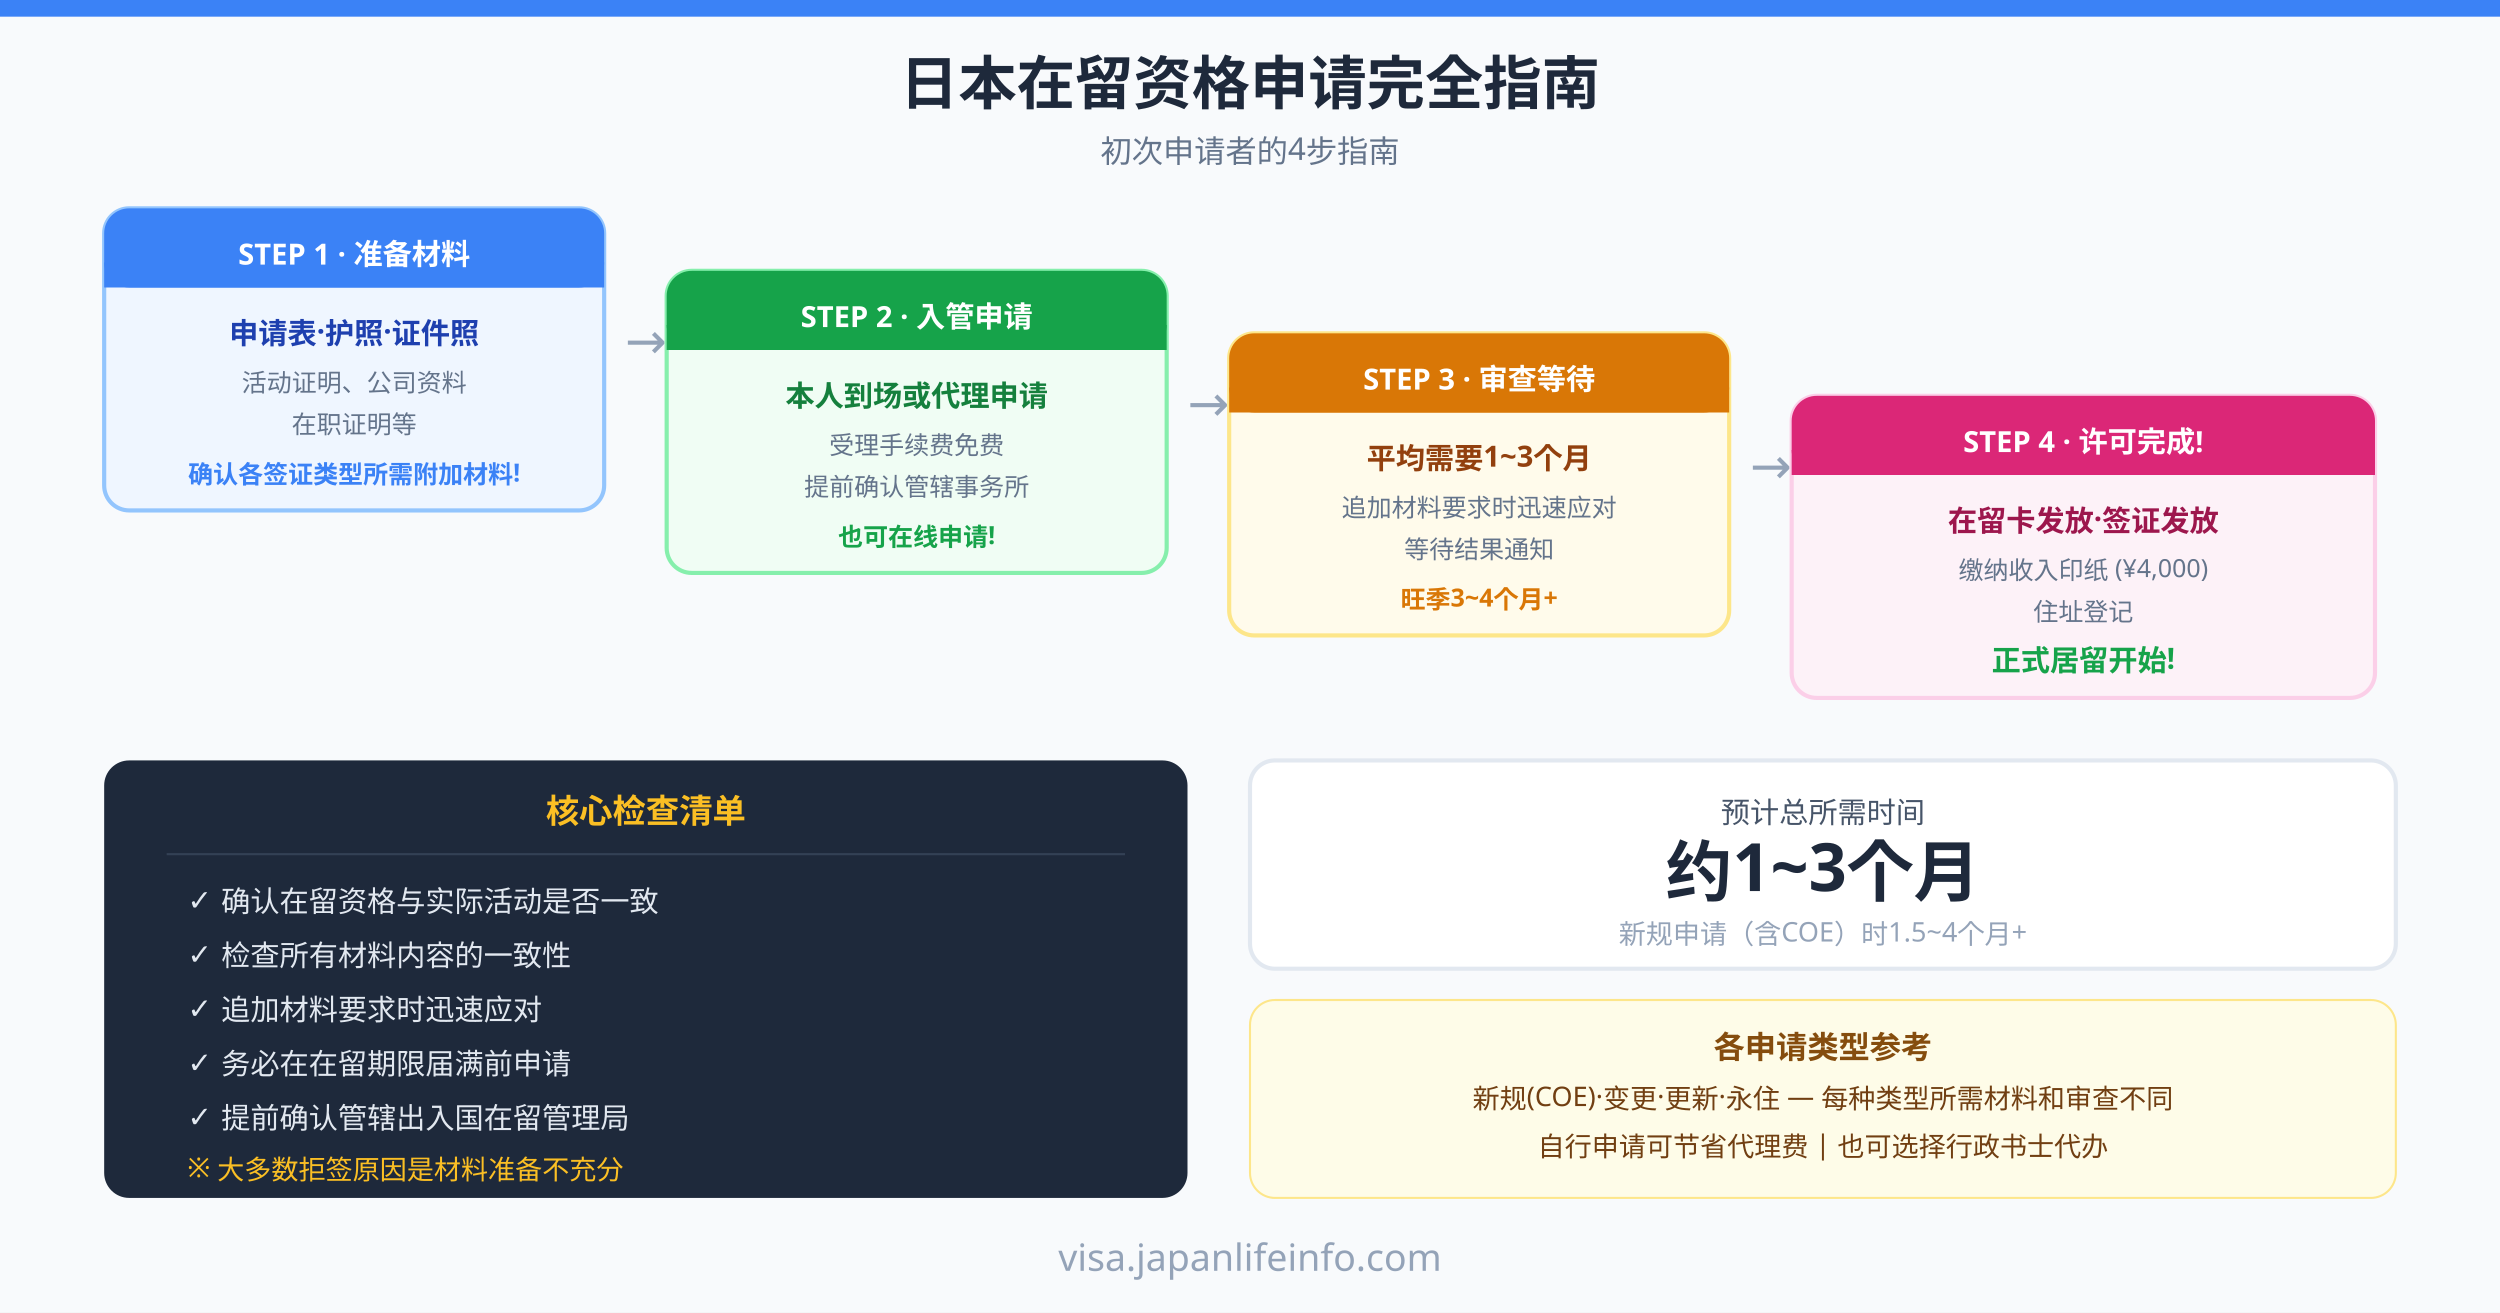
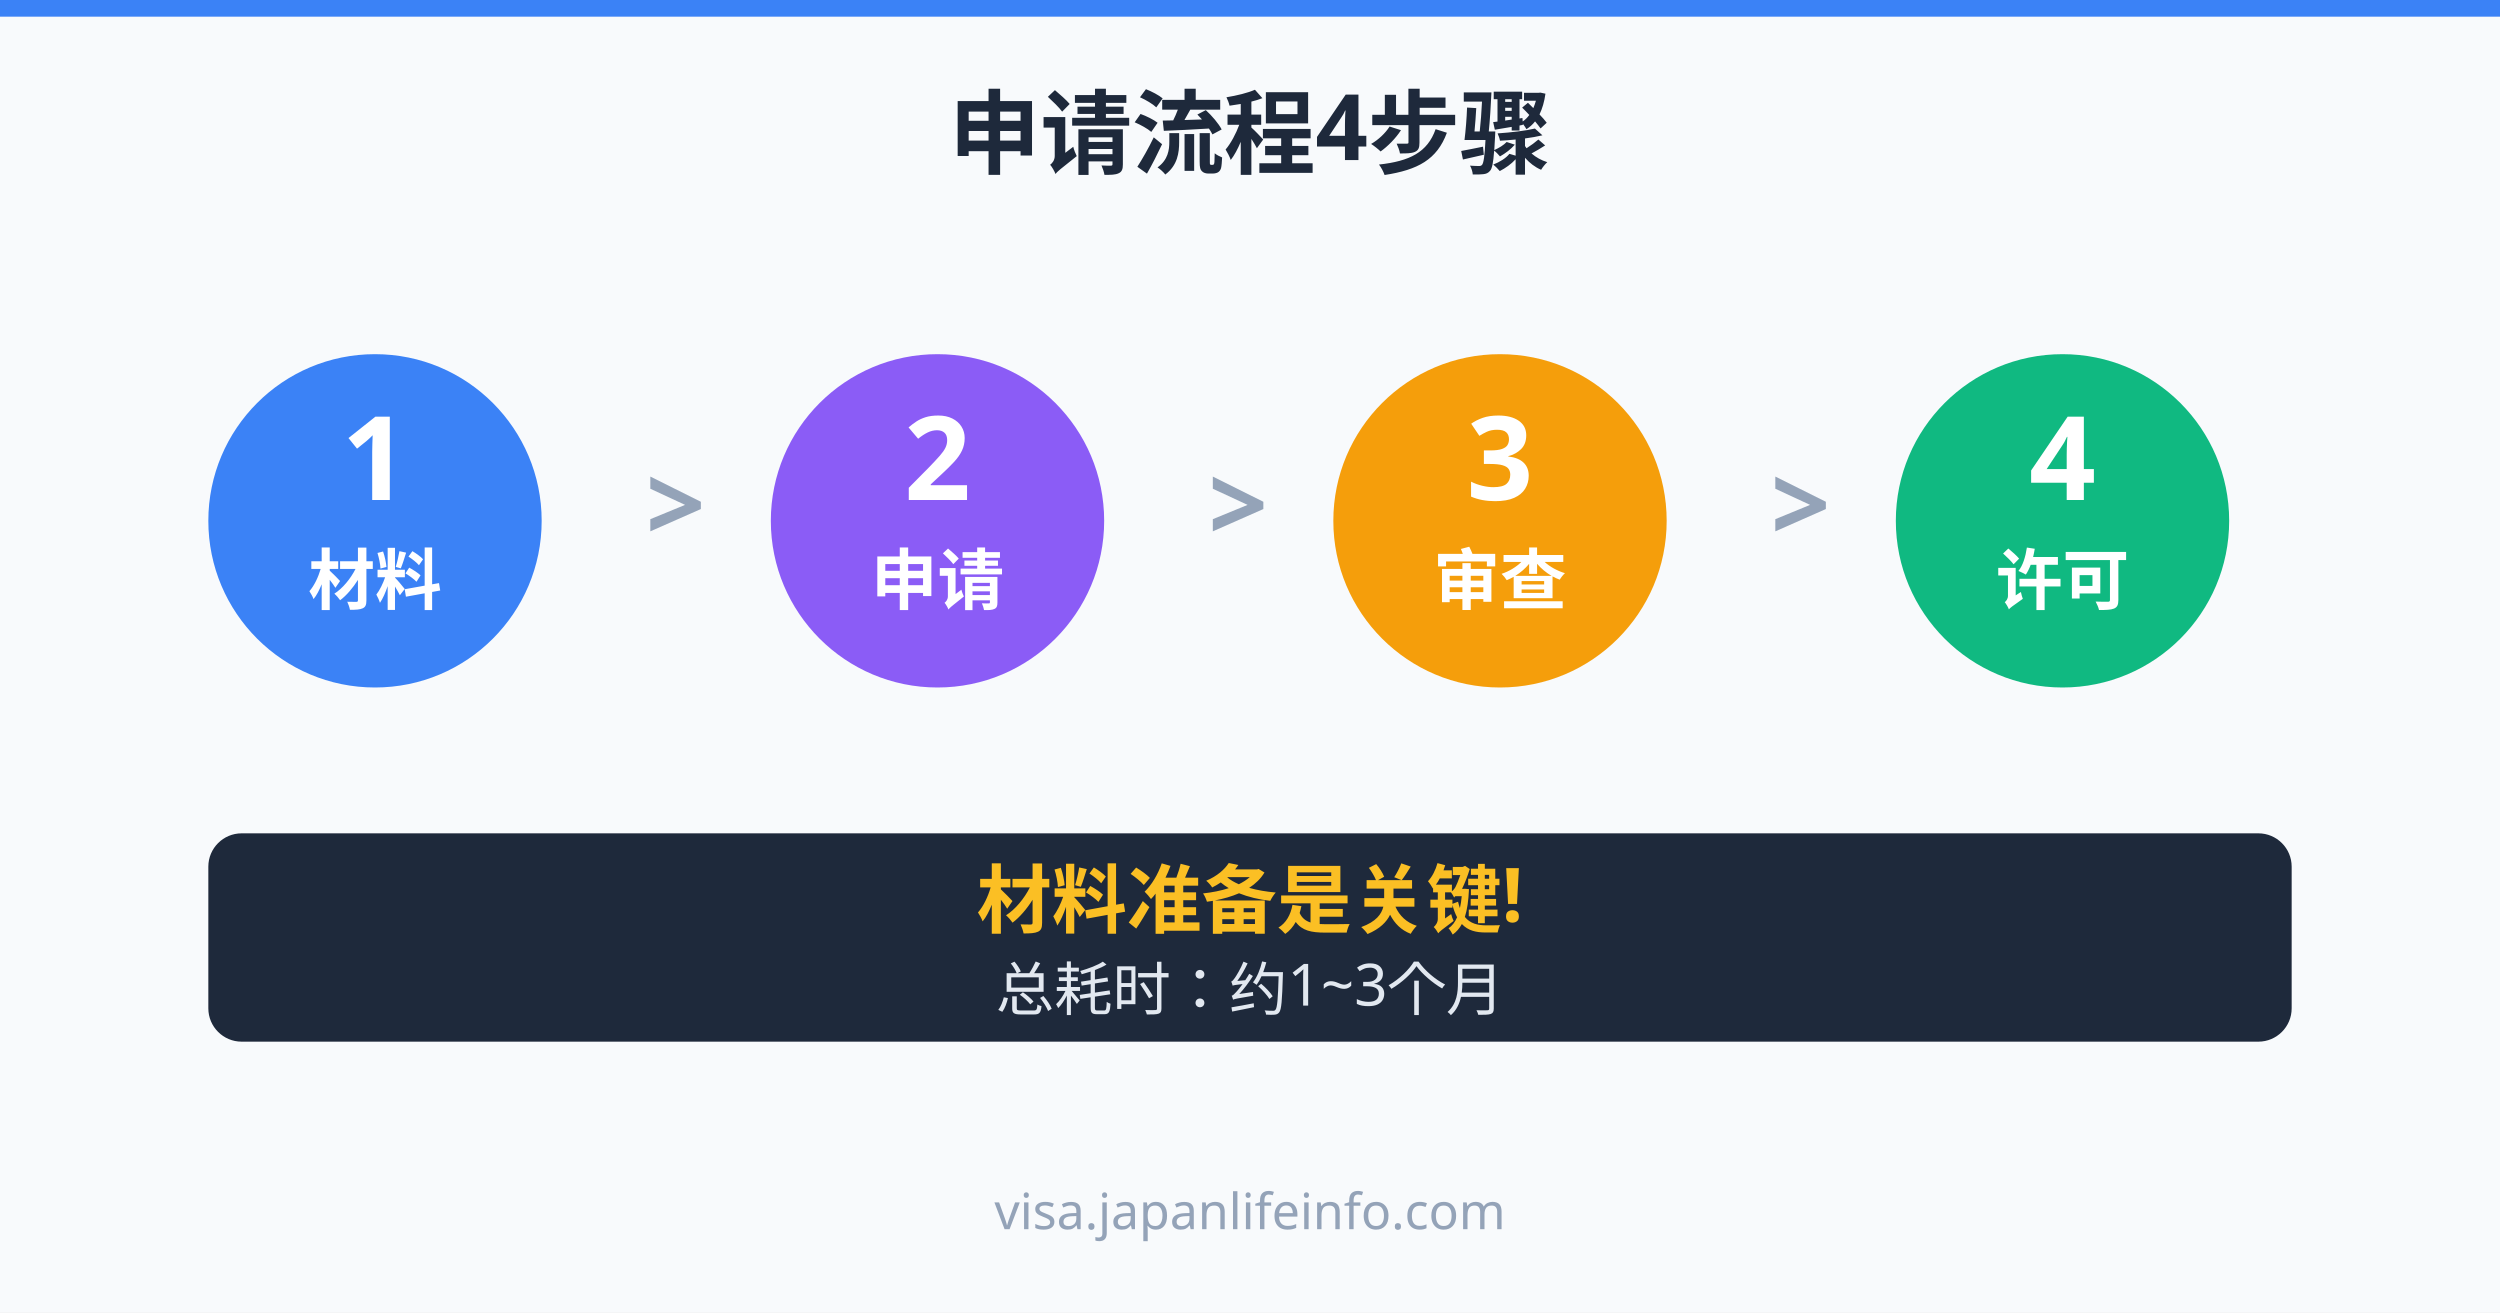
<svg xmlns="http://www.w3.org/2000/svg" width="1200" height="630" viewBox="0 0 1200 630" fill="none">
  <rect width="1200" height="630" fill="#f8fafc" />
  <rect width="1200" height="8" fill="url(#headerGradient)" />
-   <text x="600" y="50" text-anchor="middle" fill="#1e293b" font-family="sans-serif" font-size="28" font-weight="bold">日本在留资格申请完全指南</text>
-   <text x="600" y="78" text-anchor="middle" fill="#64748b" font-family="sans-serif" font-size="15">初次申请者的4步指南</text>
-   <g transform="translate(50, 100)">
-     <rect width="240" height="145" rx="12" fill="#eff6ff" stroke="#93c5fd" stroke-width="2" />
-     <rect width="240" height="38" rx="12" fill="#3b82f6" />
-     <rect y="26" width="240" height="12" fill="#3b82f6" />
-     <text x="120" y="27" text-anchor="middle" fill="white" font-family="sans-serif" font-size="14" font-weight="bold">STEP 1 · 准备材料</text>
-     <text x="120" y="65" text-anchor="middle" fill="#1e40af" font-family="sans-serif" font-size="14" font-weight="bold">申请表·护照·证件照</text>
-     <text x="120" y="88" text-anchor="middle" fill="#64748b" font-family="sans-serif" font-size="12">活动证明、公司资料</text>
-     <text x="120" y="108" text-anchor="middle" fill="#64748b" font-family="sans-serif" font-size="12">在职证明等</text>
-     <text x="120" y="132" text-anchor="middle" fill="#3b82f6" font-family="sans-serif" font-size="12" font-weight="bold">确认各签证类型所需附加材料!</text>
-   </g>
-   <text x="300" y="172" fill="#94a3b8" font-family="sans-serif" font-size="24">→</text>
-   <g transform="translate(320, 130)">
-     <rect width="240" height="145" rx="12" fill="#f0fdf4" stroke="#86efac" stroke-width="2" />
-     <rect width="240" height="38" rx="12" fill="#16a34a" />
-     <rect y="26" width="240" height="12" fill="#16a34a" />
-     <text x="120" y="27" text-anchor="middle" fill="white" font-family="sans-serif" font-size="14" font-weight="bold">STEP 2 · 入管申请</text>
-     <text x="120" y="65" text-anchor="middle" fill="#15803d" font-family="sans-serif" font-size="14" font-weight="bold">本人到场或代理申请</text>
-     <text x="120" y="88" text-anchor="middle" fill="#64748b" font-family="sans-serif" font-size="12">受理手续费免费</text>
-     <text x="120" y="108" text-anchor="middle" fill="#64748b" font-family="sans-serif" font-size="12">提前确认管辖事务所</text>
-     <text x="120" y="132" text-anchor="middle" fill="#16a34a" font-family="sans-serif" font-size="12" font-weight="bold">也可在线申请!</text>
-   </g>
-   <text x="570" y="202" fill="#94a3b8" font-family="sans-serif" font-size="24">→</text>
-   <g transform="translate(590, 160)">
-     <rect width="240" height="145" rx="12" fill="#fffbeb" stroke="#fde68a" stroke-width="2" />
-     <rect width="240" height="38" rx="12" fill="#d97706" />
-     <rect y="26" width="240" height="12" fill="#d97706" />
-     <text x="120" y="27" text-anchor="middle" fill="white" font-family="sans-serif" font-size="14" font-weight="bold">STEP 3 · 审查等待</text>
-     <text x="120" y="65" text-anchor="middle" fill="#92400e" font-family="sans-serif" font-size="14" font-weight="bold">平均需要1~3个月</text>
-     <text x="120" y="88" text-anchor="middle" fill="#64748b" font-family="sans-serif" font-size="12">追加材料要求时迅速应对</text>
-     <text x="120" y="108" text-anchor="middle" fill="#64748b" font-family="sans-serif" font-size="12">等待结果通知</text>
-     <text x="120" y="132" text-anchor="middle" fill="#d97706" font-family="sans-serif" font-size="12" font-weight="bold">旺季3~4个月+</text>
-   </g>
-   <text x="840" y="232" fill="#94a3b8" font-family="sans-serif" font-size="24">→</text>
-   <g transform="translate(860, 190)">
-     <rect width="280" height="145" rx="12" fill="#fdf2f8" stroke="#fbcfe8" stroke-width="2" />
-     <rect width="280" height="38" rx="12" fill="#db2777" />
-     <rect y="26" width="280" height="12" fill="#db2777" />
-     <text x="140" y="27" text-anchor="middle" fill="white" font-family="sans-serif" font-size="14" font-weight="bold">STEP 4 · 许可完成!</text>
-     <text x="140" y="65" text-anchor="middle" fill="#9d174d" font-family="sans-serif" font-size="14" font-weight="bold">在留卡发放·签证发放</text>
-     <text x="140" y="88" text-anchor="middle" fill="#64748b" font-family="sans-serif" font-size="12">缴纳收入印纸 (¥4,000)</text>
-     <text x="140" y="108" text-anchor="middle" fill="#64748b" font-family="sans-serif" font-size="12">住址登记</text>
-     <text x="140" y="132" text-anchor="middle" fill="#16a34a" font-family="sans-serif" font-size="14" font-weight="bold">正式居留开始!</text>
-   </g>
-   <g transform="translate(50, 365)">
-     <rect width="520" height="210" rx="12" fill="#1e293b" />
-     <text x="260" y="30" text-anchor="middle" fill="#fbbf24" font-family="sans-serif" font-size="16" font-weight="bold">核心检查清单</text>
-     <line x1="30" y1="45" x2="490" y2="45" stroke="#334155" />
-     <text x="40" y="72" fill="#e2e8f0" font-family="sans-serif" font-size="14">✓ 确认在留资格与实际活动是否一致</text>
-     <text x="40" y="98" fill="#e2e8f0" font-family="sans-serif" font-size="14">✓ 检查所有材料内容的一致性</text>
-     <text x="40" y="124" fill="#e2e8f0" font-family="sans-serif" font-size="14">✓ 追加材料要求时迅速应对</text>
-     <text x="40" y="150" fill="#e2e8f0" font-family="sans-serif" font-size="14">✓ 务必在在留期限届满前申请</text>
-     <text x="40" y="176" fill="#e2e8f0" font-family="sans-serif" font-size="14">✓ 提前确认管辖出入国在留管理局</text>
-     <text x="40" y="200" fill="#fbbf24" font-family="sans-serif" font-size="13">※ 大多数拒签原因是材料准备不充分</text>
-   </g>
-   <g transform="translate(600, 365)">
-     <rect width="550" height="100" rx="12" fill="white" stroke="#e2e8f0" stroke-width="2" />
-     <text x="275" y="30" text-anchor="middle" fill="#475569" font-family="sans-serif" font-size="14">预计总所需时间</text>
-     <text x="275" y="65" text-anchor="middle" fill="#1e293b" font-family="sans-serif" font-size="32" font-weight="bold">约1~3个月</text>
-     <text x="275" y="88" text-anchor="middle" fill="#94a3b8" font-family="sans-serif" font-size="13">新规申请（含COE）时1.5~4个月+</text>
-   </g>
-   <g transform="translate(600, 480)">
-     <rect width="550" height="95" rx="12" fill="#fefce8" stroke="#fde68a" stroke-width="1" />
-     <text x="275" y="28" text-anchor="middle" fill="#854d0e" font-family="sans-serif" font-size="15" font-weight="bold">各申请类型参考</text>
-     <text x="275" y="52" text-anchor="middle" fill="#713f12" font-family="sans-serif" font-size="13">新规(COE)·变更·更新·永住 — 每种类型所需材料和审查不同</text>
-     <text x="275" y="75" text-anchor="middle" fill="#713f12" font-family="sans-serif" font-size="13">自行申请可节省代理费 | 也可选择行政书士代办</text>
-   </g>
-   <text x="600" y="610" text-anchor="middle" fill="#94a3b8" font-family="sans-serif" font-size="18">visa.japanlifeinfo.com</text>
+   <text x="600" y="80" text-anchor="middle" fill="#1e293b" font-family="sans-serif" font-size="44" font-weight="bold">申请流程4步骤</text>
+   <circle cx="180" cy="250" r="80" fill="#3b82f6" />
+   <text x="180" y="240" text-anchor="middle" fill="white" font-family="sans-serif" font-size="56" font-weight="bold">1</text>
+   <text x="180" y="290" text-anchor="middle" fill="white" font-family="sans-serif" font-size="32" font-weight="bold">材料</text>
+   <text x="310" y="260" fill="#94a3b8" font-family="sans-serif" font-size="50" font-weight="bold">&gt;</text>
+   <circle cx="450" cy="250" r="80" fill="#8b5cf6" />
+   <text x="450" y="240" text-anchor="middle" fill="white" font-family="sans-serif" font-size="56" font-weight="bold">2</text>
+   <text x="450" y="290" text-anchor="middle" fill="white" font-family="sans-serif" font-size="32" font-weight="bold">申请</text>
+   <text x="580" y="260" fill="#94a3b8" font-family="sans-serif" font-size="50" font-weight="bold">&gt;</text>
+   <circle cx="720" cy="250" r="80" fill="#f59e0b" />
+   <text x="720" y="240" text-anchor="middle" fill="white" font-family="sans-serif" font-size="56" font-weight="bold">3</text>
+   <text x="720" y="290" text-anchor="middle" fill="white" font-family="sans-serif" font-size="32" font-weight="bold">审查</text>
+   <text x="850" y="260" fill="#94a3b8" font-family="sans-serif" font-size="50" font-weight="bold">&gt;</text>
+   <circle cx="990" cy="250" r="80" fill="#10b981" />
+   <text x="990" y="240" text-anchor="middle" fill="white" font-family="sans-serif" font-size="56" font-weight="bold">4</text>
+   <text x="990" y="290" text-anchor="middle" fill="white" font-family="sans-serif" font-size="32" font-weight="bold">许可</text>
+   <rect x="100" y="400" width="1000" height="100" rx="16" fill="#1e293b" />
+   <text x="600" y="445" text-anchor="middle" fill="#fbbf24" font-family="sans-serif" font-size="36" font-weight="bold">材料准备是关键!</text>
+   <text x="600" y="485" text-anchor="middle" fill="#e2e8f0" font-family="sans-serif" font-size="28">总耗时：约1~3个月</text>
+   <text x="600" y="590" text-anchor="middle" fill="#94a3b8" font-family="sans-serif" font-size="24">visa.japanlifeinfo.com</text>
  <defs>
    <linearGradient id="headerGradient" x1="0" y1="0" x2="1200" y2="0">
      <stop offset="0%" stop-color="#3b82f6" />
      <stop offset="50%" stop-color="#8b5cf6" />
      <stop offset="100%" stop-color="#10b981" />
    </linearGradient>
  </defs>
</svg>
